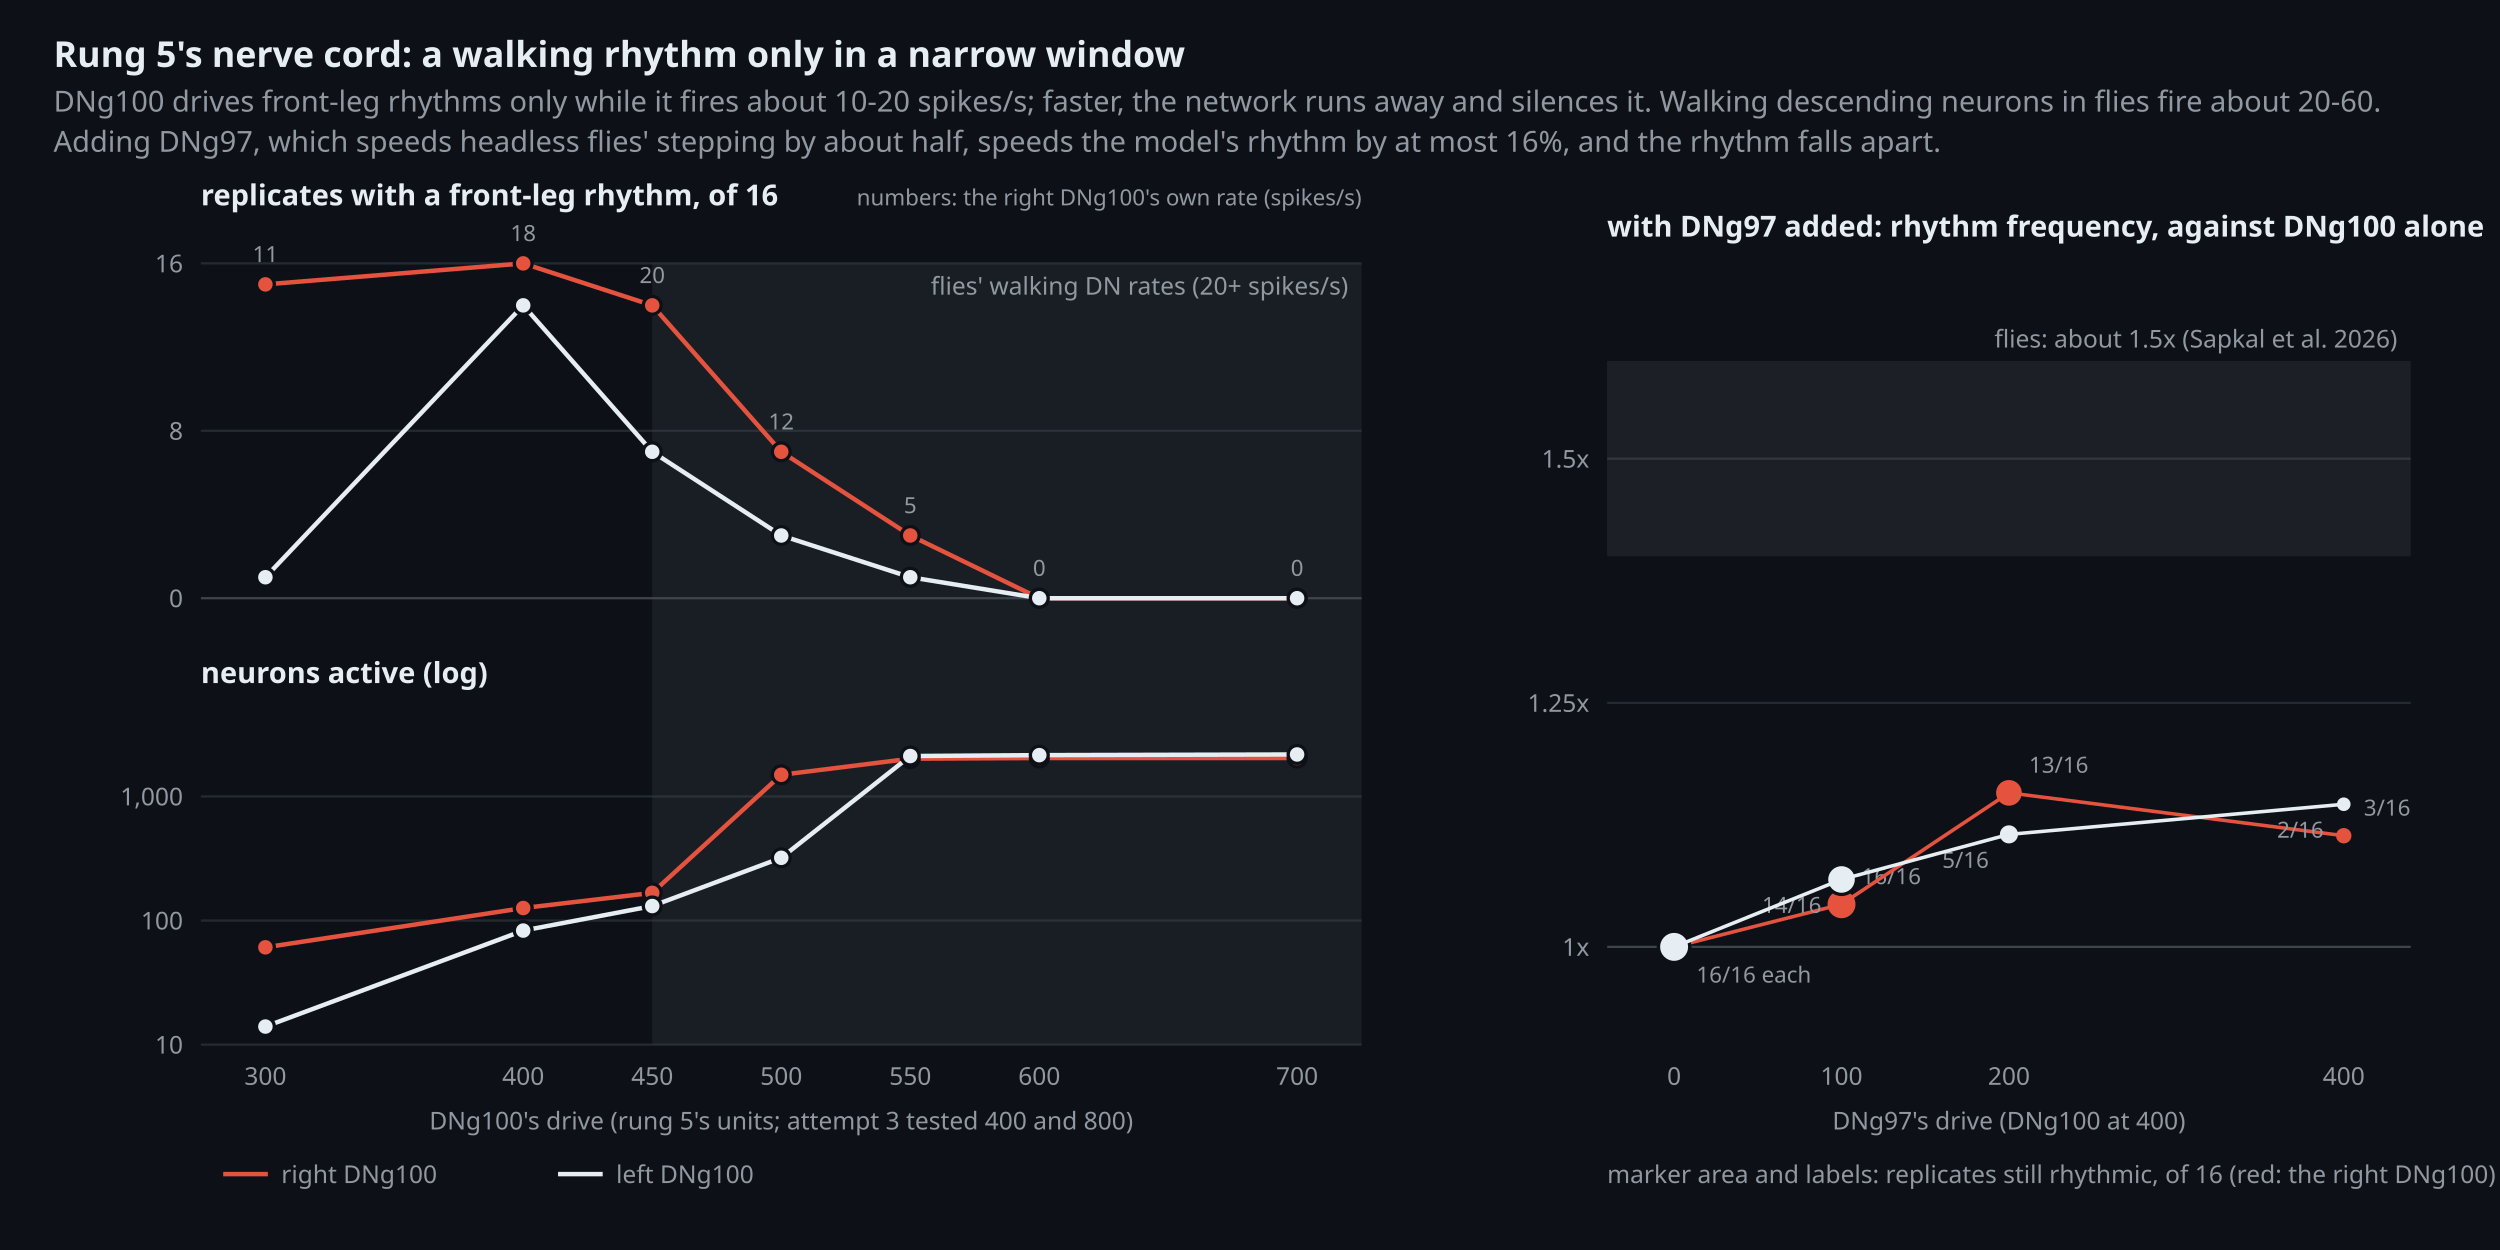
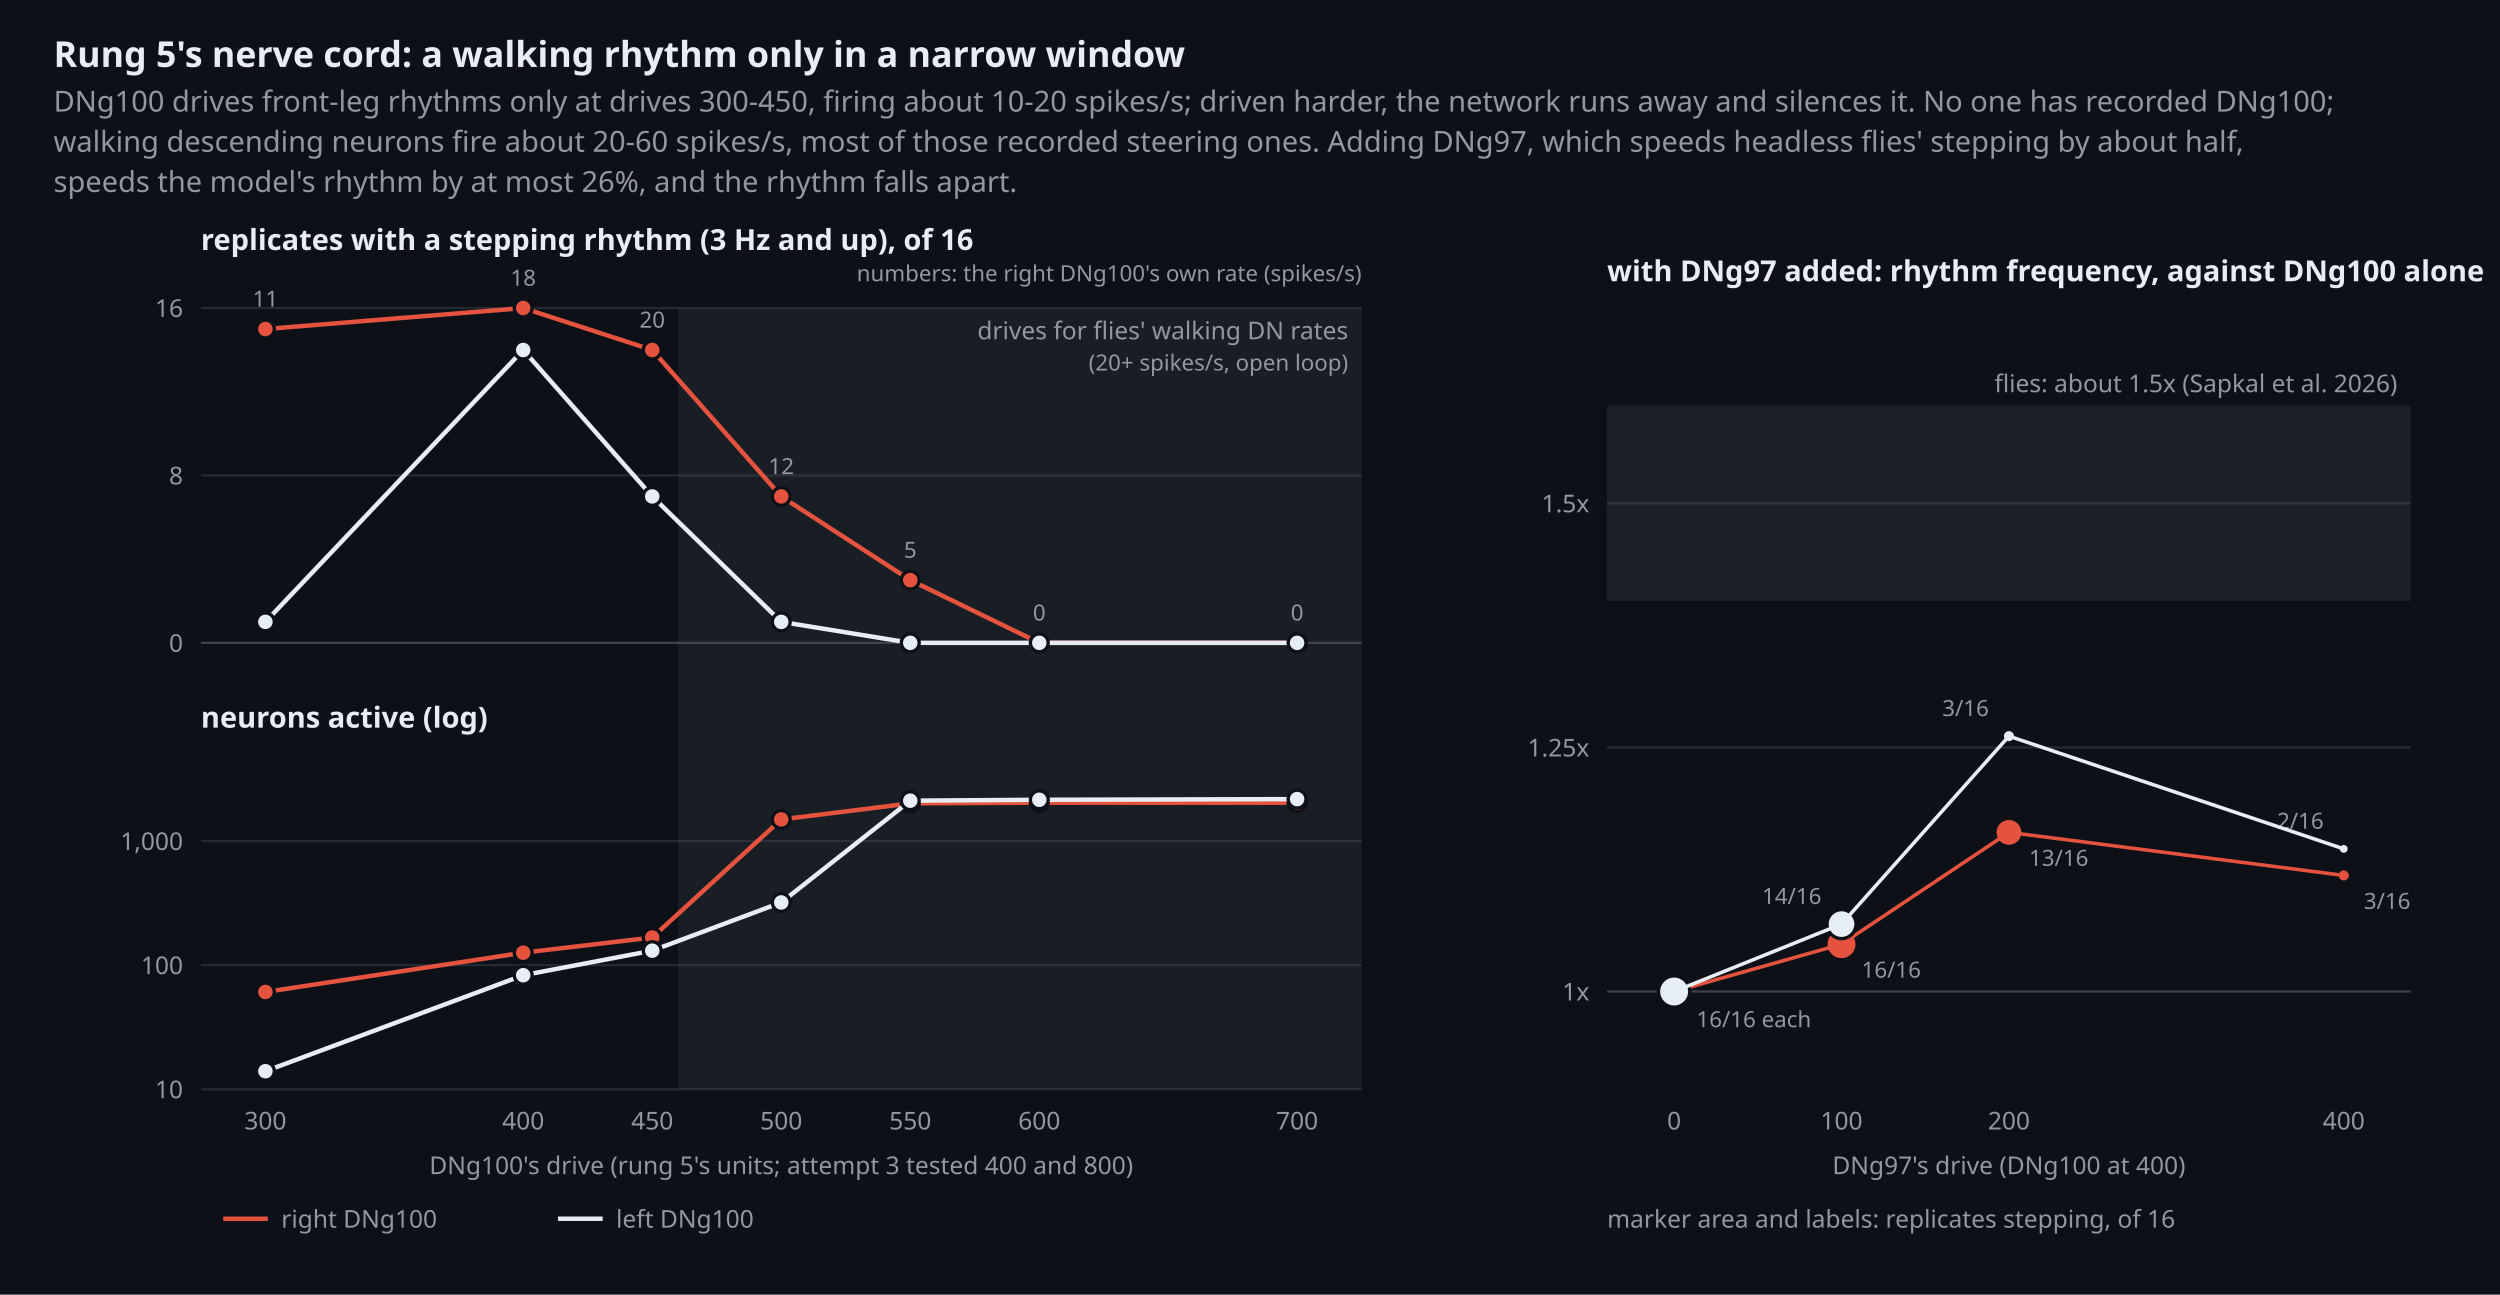
- <svg xmlns="http://www.w3.org/2000/svg" width="1120" height="560" viewBox="0 0 1120 560" role="img" aria-labelledby="t">
+ <svg xmlns="http://www.w3.org/2000/svg" width="1120" height="580" viewBox="0 0 1120 580" role="img" aria-labelledby="t">
  <style>
    text { font-family: -apple-system, BlinkMacSystemFont, 'Segoe UI', 'Noto Sans', Helvetica, Arial, sans-serif; }
    .lab { font-size: 16px; font-weight: 600; fill: #e6edf3; }
    .val { font-size: 13px; font-weight: 600; fill: #e6edf3; }
    .note { font-size: 13px; fill: #9198a1; }
    .tick { font-size: 11px; fill: #9198a1; }
    .tiny { font-size: 10px; fill: #9198a1; }
    </style>
-   <rect width="1120" height="560" fill="#0d1117" />
+   <rect width="1120" height="580" fill="#0d1117" />
  <text x="24.0" y="30.0" class="lab" text-anchor="start">Rung 5's nerve cord: a walking rhythm only in a narrow window</text>
-   <text x="24.0" y="50.0" class="note" text-anchor="start">DNg100 drives front-leg rhythms only while it fires about 10-20 spikes/s; faster, the network runs away and silences it. Walking descending neurons in flies fire about 20-60.</text>
-   <text x="24.0" y="68.0" class="note" text-anchor="start">Adding DNg97, which speeds headless flies' stepping by about half, speeds the model's rhythm by at most 16%, and the rhythm falls apart.</text>
-   <rect x="292.2" y="118" width="317.8" height="350" fill="#e6edf3" fill-opacity="0.06" />
-   <text x="604.0" y="132.0" class="tick" text-anchor="end">flies' walking DN rates (20+ spikes/s)</text>
-   <text x="90.0" y="92.0" class="val" text-anchor="start">replicates with a front-leg rhythm, of 16</text>
-   <text x="610.0" y="92.0" class="tiny" text-anchor="end">numbers: the right DNg100's own rate (spikes/s)</text>
-   <text x="90.0" y="306.0" class="val" text-anchor="start">neurons active (log)</text>
-   <line x1="90" y1="268.0" x2="610" y2="268.0" stroke="#3d444d" stroke-opacity="1" />
-   <text x="82.0" y="272.0" class="tick" text-anchor="end">0</text>
-   <line x1="90" y1="193.0" x2="610" y2="193.0" stroke="#3d444d" stroke-opacity="0.5" />
-   <text x="82.0" y="197.0" class="tick" text-anchor="end">8</text>
-   <line x1="90" y1="118.0" x2="610" y2="118.0" stroke="#3d444d" stroke-opacity="0.5" />
-   <text x="82.0" y="122.0" class="tick" text-anchor="end">16</text>
-   <line x1="90" y1="468.0" x2="610" y2="468.0" stroke="#3d444d" stroke-opacity="0.5" />
-   <text x="82.0" y="472.0" class="tick" text-anchor="end">10</text>
-   <line x1="90" y1="412.4" x2="610" y2="412.4" stroke="#3d444d" stroke-opacity="0.5" />
-   <text x="82.0" y="416.4" class="tick" text-anchor="end">100</text>
-   <line x1="90" y1="356.8" x2="610" y2="356.8" stroke="#3d444d" stroke-opacity="0.5" />
-   <text x="82.0" y="360.8" class="tick" text-anchor="end">1,000</text>
-   <text x="118.9" y="486.0" class="tick" text-anchor="middle">300</text>
-   <text x="234.4" y="486.0" class="tick" text-anchor="middle">400</text>
-   <text x="292.2" y="486.0" class="tick" text-anchor="middle">450</text>
-   <text x="350.0" y="486.0" class="tick" text-anchor="middle">500</text>
-   <text x="407.8" y="486.0" class="tick" text-anchor="middle">550</text>
-   <text x="465.6" y="486.0" class="tick" text-anchor="middle">600</text>
-   <text x="581.1" y="486.0" class="tick" text-anchor="middle">700</text>
-   <text x="350.0" y="506.0" class="tick" text-anchor="middle">DNg100's drive (rung 5's units; attempt 3 tested 400 and 800)</text>
-   <polyline points="118.9,127.4 234.4,118.0 292.2,136.8 350.0,202.4 407.8,239.9 465.6,268.0 581.1,268.0" fill="none" stroke="#e5533f" stroke-width="2" />
-   <polyline points="118.9,424.4 234.4,406.8 292.2,400.0 350.0,347.1 407.8,339.9 465.6,339.6 581.1,339.6" fill="none" stroke="#e5533f" stroke-width="2" />
-   <circle cx="118.9" cy="127.4" r="4" fill="#e5533f" stroke="#0d1117" stroke-width="1.5" />
-   <circle cx="118.9" cy="424.4" r="4" fill="#e5533f" stroke="#0d1117" stroke-width="1.5" />
-   <text x="118.9" y="117.4" class="tiny" text-anchor="middle">11</text>
-   <circle cx="234.4" cy="118.0" r="4" fill="#e5533f" stroke="#0d1117" stroke-width="1.5" />
-   <circle cx="234.4" cy="406.8" r="4" fill="#e5533f" stroke="#0d1117" stroke-width="1.5" />
-   <text x="234.4" y="108.0" class="tiny" text-anchor="middle">18</text>
-   <circle cx="292.2" cy="136.8" r="4" fill="#e5533f" stroke="#0d1117" stroke-width="1.5" />
-   <circle cx="292.2" cy="400.0" r="4" fill="#e5533f" stroke="#0d1117" stroke-width="1.5" />
-   <text x="292.2" y="126.8" class="tiny" text-anchor="middle">20</text>
-   <circle cx="350.0" cy="202.4" r="4" fill="#e5533f" stroke="#0d1117" stroke-width="1.5" />
-   <circle cx="350.0" cy="347.1" r="4" fill="#e5533f" stroke="#0d1117" stroke-width="1.5" />
-   <text x="350.0" y="192.4" class="tiny" text-anchor="middle">12</text>
-   <circle cx="407.8" cy="239.9" r="4" fill="#e5533f" stroke="#0d1117" stroke-width="1.5" />
-   <circle cx="407.8" cy="339.9" r="4" fill="#e5533f" stroke="#0d1117" stroke-width="1.5" />
-   <text x="407.8" y="229.9" class="tiny" text-anchor="middle">5</text>
-   <circle cx="465.6" cy="268.0" r="4" fill="#e5533f" stroke="#0d1117" stroke-width="1.5" />
-   <circle cx="465.6" cy="339.6" r="4" fill="#e5533f" stroke="#0d1117" stroke-width="1.5" />
-   <text x="465.6" y="258.0" class="tiny" text-anchor="middle">0</text>
-   <circle cx="581.1" cy="268.0" r="4" fill="#e5533f" stroke="#0d1117" stroke-width="1.5" />
-   <circle cx="581.1" cy="339.6" r="4" fill="#e5533f" stroke="#0d1117" stroke-width="1.5" />
-   <text x="581.1" y="258.0" class="tiny" text-anchor="middle">0</text>
-   <polyline points="118.9,258.6 234.4,136.8 292.2,202.4 350.0,239.9 407.8,258.6 465.6,268.0 581.1,268.0" fill="none" stroke="#e6edf3" stroke-width="2" />
-   <polyline points="118.9,459.9 234.4,416.9 292.2,405.9 350.0,384.3 407.8,338.7 465.6,338.3 581.1,338.0" fill="none" stroke="#e6edf3" stroke-width="2" />
-   <circle cx="118.9" cy="258.6" r="4" fill="#e6edf3" stroke="#0d1117" stroke-width="1.5" />
-   <circle cx="118.9" cy="459.9" r="4" fill="#e6edf3" stroke="#0d1117" stroke-width="1.5" />
-   <circle cx="234.4" cy="136.8" r="4" fill="#e6edf3" stroke="#0d1117" stroke-width="1.5" />
-   <circle cx="234.4" cy="416.9" r="4" fill="#e6edf3" stroke="#0d1117" stroke-width="1.5" />
-   <circle cx="292.2" cy="202.4" r="4" fill="#e6edf3" stroke="#0d1117" stroke-width="1.5" />
-   <circle cx="292.2" cy="405.9" r="4" fill="#e6edf3" stroke="#0d1117" stroke-width="1.5" />
-   <circle cx="350.0" cy="239.9" r="4" fill="#e6edf3" stroke="#0d1117" stroke-width="1.5" />
-   <circle cx="350.0" cy="384.3" r="4" fill="#e6edf3" stroke="#0d1117" stroke-width="1.5" />
-   <circle cx="407.8" cy="258.6" r="4" fill="#e6edf3" stroke="#0d1117" stroke-width="1.5" />
-   <circle cx="407.8" cy="338.7" r="4" fill="#e6edf3" stroke="#0d1117" stroke-width="1.5" />
-   <circle cx="465.6" cy="268.0" r="4" fill="#e6edf3" stroke="#0d1117" stroke-width="1.5" />
-   <circle cx="465.6" cy="338.3" r="4" fill="#e6edf3" stroke="#0d1117" stroke-width="1.5" />
-   <circle cx="581.1" cy="268.0" r="4" fill="#e6edf3" stroke="#0d1117" stroke-width="1.5" />
-   <circle cx="581.1" cy="338.0" r="4" fill="#e6edf3" stroke="#0d1117" stroke-width="1.5" />
-   <line x1="100" y1="526" x2="120" y2="526" stroke="#e5533f" stroke-width="2" />
-   <text x="126.0" y="530.0" class="tick" text-anchor="start">right DNg100</text>
-   <line x1="250" y1="526" x2="270" y2="526" stroke="#e6edf3" stroke-width="2" />
-   <text x="276.0" y="530.0" class="tick" text-anchor="start">left DNg100</text>
-   <text x="720.0" y="106.0" class="val" text-anchor="start">with DNg97 added: rhythm frequency, against DNg100 alone</text>
-   <line x1="720" y1="424.2" x2="1080" y2="424.2" stroke="#3d444d" stroke-opacity="1" />
-   <text x="712.0" y="428.2" class="tick" text-anchor="end">1x</text>
-   <line x1="720" y1="314.9" x2="1080" y2="314.9" stroke="#3d444d" stroke-opacity="0.5" />
-   <text x="712.0" y="318.9" class="tick" text-anchor="end">1.25x</text>
-   <line x1="720" y1="205.5" x2="1080" y2="205.5" stroke="#3d444d" stroke-opacity="0.5" />
-   <text x="712.0" y="209.5" class="tick" text-anchor="end">1.5x</text>
-   <rect x="720" y="161.7" width="360" height="87.5" fill="#e6edf3" fill-opacity="0.07" />
-   <text x="1074.0" y="155.7" class="tick" text-anchor="end">flies: about 1.5x (Sapkal et al. 2026)</text>
-   <text x="750.0" y="486.0" class="tick" text-anchor="middle">0</text>
-   <text x="825.0" y="486.0" class="tick" text-anchor="middle">100</text>
-   <text x="900.0" y="486.0" class="tick" text-anchor="middle">200</text>
-   <text x="1050.0" y="486.0" class="tick" text-anchor="middle">400</text>
-   <text x="900.0" y="506.0" class="tick" text-anchor="middle">DNg97's drive (DNg100 at 400)</text>
-   <circle cx="750.0" cy="424.2" r="7.0" fill="#e5533f" stroke="#0d1117" stroke-width="1.5" />
-   <circle cx="825.0" cy="405.1" r="7.0" fill="#e5533f" stroke="#0d1117" stroke-width="1.5" />
-   <text x="834.0" y="396.1" class="tiny" text-anchor="start">16/16</text>
-   <circle cx="900.0" cy="355.2" r="6.5" fill="#e5533f" stroke="#0d1117" stroke-width="1.5" />
-   <text x="909.0" y="346.2" class="tiny" text-anchor="start">13/16</text>
-   <circle cx="1050.0" cy="374.4" r="4.2" fill="#e5533f" stroke="#0d1117" stroke-width="1.5" />
-   <text x="1059.0" y="365.4" class="tiny" text-anchor="start">3/16</text>
-   <polyline points="750.0,424.2 825.0,405.1 900.0,355.2 1050.0,374.4" fill="none" stroke="#e5533f" stroke-width="1.6" />
-   <circle cx="750.0" cy="424.2" r="7.0" fill="#e6edf3" stroke="#0d1117" stroke-width="1.5" />
-   <circle cx="825.0" cy="394.0" r="6.7" fill="#e6edf3" stroke="#0d1117" stroke-width="1.5" />
-   <text x="816.0" y="409.0" class="tiny" text-anchor="end">14/16</text>
-   <circle cx="900.0" cy="373.8" r="4.8" fill="#e6edf3" stroke="#0d1117" stroke-width="1.5" />
-   <text x="891.0" y="388.8" class="tiny" text-anchor="end">5/16</text>
-   <circle cx="1050.0" cy="360.3" r="3.8" fill="#e6edf3" stroke="#0d1117" stroke-width="1.5" />
-   <text x="1041.0" y="375.3" class="tiny" text-anchor="end">2/16</text>
-   <polyline points="750.0,424.2 825.0,394.0 900.0,373.8 1050.0,360.3" fill="none" stroke="#e6edf3" stroke-width="1.6" />
-   <text x="760.0" y="440.2" class="tiny" text-anchor="start">16/16 each</text>
-   <text x="720.0" y="530.0" class="tick" text-anchor="start">marker area and labels: replicates still rhythmic, of 16 (red: the right DNg100)</text>
+   <text x="24.0" y="50.0" class="note" text-anchor="start">DNg100 drives front-leg rhythms only at drives 300-450, firing about 10-20 spikes/s; driven harder, the network runs away and silences it. No one has recorded DNg100;</text>
+   <text x="24.0" y="68.0" class="note" text-anchor="start">walking descending neurons fire about 20-60 spikes/s, most of those recorded steering ones. Adding DNg97, which speeds headless flies' stepping by about half,</text>
+   <text x="24.0" y="86.0" class="note" text-anchor="start">speeds the model's rhythm by at most 26%, and the rhythm falls apart.</text>
+   <rect x="303.8" y="138" width="306.2" height="350" fill="#e6edf3" fill-opacity="0.06" />
+   <text x="604.0" y="152.0" class="tick" text-anchor="end">drives for flies' walking DN rates</text>
+   <text x="604.0" y="166.0" class="tiny" text-anchor="end">(20+ spikes/s, open loop)</text>
+   <text x="90.0" y="112.0" class="val" text-anchor="start">replicates with a stepping rhythm (3 Hz and up), of 16</text>
+   <text x="610.0" y="126.0" class="tiny" text-anchor="end">numbers: the right DNg100's own rate (spikes/s)</text>
+   <text x="90.0" y="326.0" class="val" text-anchor="start">neurons active (log)</text>
+   <line x1="90" y1="288.0" x2="610" y2="288.0" stroke="#3d444d" stroke-opacity="1" />
+   <text x="82.0" y="292.0" class="tick" text-anchor="end">0</text>
+   <line x1="90" y1="213.0" x2="610" y2="213.0" stroke="#3d444d" stroke-opacity="0.5" />
+   <text x="82.0" y="217.0" class="tick" text-anchor="end">8</text>
+   <line x1="90" y1="138.0" x2="610" y2="138.0" stroke="#3d444d" stroke-opacity="0.5" />
+   <text x="82.0" y="142.0" class="tick" text-anchor="end">16</text>
+   <line x1="90" y1="488.0" x2="610" y2="488.0" stroke="#3d444d" stroke-opacity="0.5" />
+   <text x="82.0" y="492.0" class="tick" text-anchor="end">10</text>
+   <line x1="90" y1="432.4" x2="610" y2="432.4" stroke="#3d444d" stroke-opacity="0.5" />
+   <text x="82.0" y="436.4" class="tick" text-anchor="end">100</text>
+   <line x1="90" y1="376.8" x2="610" y2="376.8" stroke="#3d444d" stroke-opacity="0.5" />
+   <text x="82.0" y="380.8" class="tick" text-anchor="end">1,000</text>
+   <text x="118.9" y="506.0" class="tick" text-anchor="middle">300</text>
+   <text x="234.4" y="506.0" class="tick" text-anchor="middle">400</text>
+   <text x="292.2" y="506.0" class="tick" text-anchor="middle">450</text>
+   <text x="350.0" y="506.0" class="tick" text-anchor="middle">500</text>
+   <text x="407.8" y="506.0" class="tick" text-anchor="middle">550</text>
+   <text x="465.6" y="506.0" class="tick" text-anchor="middle">600</text>
+   <text x="581.1" y="506.0" class="tick" text-anchor="middle">700</text>
+   <text x="350.0" y="526.0" class="tick" text-anchor="middle">DNg100's drive (rung 5's units; attempt 3 tested 400 and 800)</text>
+   <polyline points="118.9,147.4 234.4,138.0 292.2,156.8 350.0,222.4 407.8,259.9 465.6,288.0 581.1,288.0" fill="none" stroke="#e5533f" stroke-width="2" />
+   <polyline points="118.9,444.4 234.4,426.8 292.2,420.0 350.0,367.1 407.8,359.9 465.6,359.6 581.1,359.6" fill="none" stroke="#e5533f" stroke-width="2" />
+   <circle cx="118.9" cy="147.4" r="4" fill="#e5533f" stroke="#0d1117" stroke-width="1.5" />
+   <circle cx="118.9" cy="444.4" r="4" fill="#e5533f" stroke="#0d1117" stroke-width="1.5" />
+   <text x="118.9" y="137.4" class="tiny" text-anchor="middle">11</text>
+   <circle cx="234.4" cy="138.0" r="4" fill="#e5533f" stroke="#0d1117" stroke-width="1.5" />
+   <circle cx="234.4" cy="426.8" r="4" fill="#e5533f" stroke="#0d1117" stroke-width="1.5" />
+   <text x="234.4" y="128.0" class="tiny" text-anchor="middle">18</text>
+   <circle cx="292.2" cy="156.8" r="4" fill="#e5533f" stroke="#0d1117" stroke-width="1.5" />
+   <circle cx="292.2" cy="420.0" r="4" fill="#e5533f" stroke="#0d1117" stroke-width="1.5" />
+   <text x="292.2" y="146.8" class="tiny" text-anchor="middle">20</text>
+   <circle cx="350.0" cy="222.4" r="4" fill="#e5533f" stroke="#0d1117" stroke-width="1.5" />
+   <circle cx="350.0" cy="367.1" r="4" fill="#e5533f" stroke="#0d1117" stroke-width="1.5" />
+   <text x="350.0" y="212.4" class="tiny" text-anchor="middle">12</text>
+   <circle cx="407.8" cy="259.9" r="4" fill="#e5533f" stroke="#0d1117" stroke-width="1.5" />
+   <circle cx="407.8" cy="359.9" r="4" fill="#e5533f" stroke="#0d1117" stroke-width="1.5" />
+   <text x="407.8" y="249.9" class="tiny" text-anchor="middle">5</text>
+   <circle cx="465.6" cy="288.0" r="4" fill="#e5533f" stroke="#0d1117" stroke-width="1.5" />
+   <circle cx="465.6" cy="359.6" r="4" fill="#e5533f" stroke="#0d1117" stroke-width="1.5" />
+   <text x="465.6" y="278.0" class="tiny" text-anchor="middle">0</text>
+   <circle cx="581.1" cy="288.0" r="4" fill="#e5533f" stroke="#0d1117" stroke-width="1.5" />
+   <circle cx="581.1" cy="359.6" r="4" fill="#e5533f" stroke="#0d1117" stroke-width="1.5" />
+   <text x="581.1" y="278.0" class="tiny" text-anchor="middle">0</text>
+   <polyline points="118.9,278.6 234.4,156.8 292.2,222.4 350.0,278.6 407.8,288.0 465.6,288.0 581.1,288.0" fill="none" stroke="#e6edf3" stroke-width="2" />
+   <polyline points="118.9,479.9 234.4,436.9 292.2,425.9 350.0,404.3 407.8,358.7 465.6,358.3 581.1,358.0" fill="none" stroke="#e6edf3" stroke-width="2" />
+   <circle cx="118.9" cy="278.6" r="4" fill="#e6edf3" stroke="#0d1117" stroke-width="1.5" />
+   <circle cx="118.9" cy="479.9" r="4" fill="#e6edf3" stroke="#0d1117" stroke-width="1.5" />
+   <circle cx="234.4" cy="156.8" r="4" fill="#e6edf3" stroke="#0d1117" stroke-width="1.5" />
+   <circle cx="234.4" cy="436.9" r="4" fill="#e6edf3" stroke="#0d1117" stroke-width="1.5" />
+   <circle cx="292.2" cy="222.4" r="4" fill="#e6edf3" stroke="#0d1117" stroke-width="1.5" />
+   <circle cx="292.2" cy="425.9" r="4" fill="#e6edf3" stroke="#0d1117" stroke-width="1.5" />
+   <circle cx="350.0" cy="278.6" r="4" fill="#e6edf3" stroke="#0d1117" stroke-width="1.5" />
+   <circle cx="350.0" cy="404.3" r="4" fill="#e6edf3" stroke="#0d1117" stroke-width="1.5" />
+   <circle cx="407.8" cy="288.0" r="4" fill="#e6edf3" stroke="#0d1117" stroke-width="1.5" />
+   <circle cx="407.8" cy="358.7" r="4" fill="#e6edf3" stroke="#0d1117" stroke-width="1.5" />
+   <circle cx="465.6" cy="288.0" r="4" fill="#e6edf3" stroke="#0d1117" stroke-width="1.5" />
+   <circle cx="465.6" cy="358.3" r="4" fill="#e6edf3" stroke="#0d1117" stroke-width="1.5" />
+   <circle cx="581.1" cy="288.0" r="4" fill="#e6edf3" stroke="#0d1117" stroke-width="1.5" />
+   <circle cx="581.1" cy="358.0" r="4" fill="#e6edf3" stroke="#0d1117" stroke-width="1.5" />
+   <line x1="100" y1="546" x2="120" y2="546" stroke="#e5533f" stroke-width="2" />
+   <text x="126.0" y="550.0" class="tick" text-anchor="start">right DNg100</text>
+   <line x1="250" y1="546" x2="270" y2="546" stroke="#e6edf3" stroke-width="2" />
+   <text x="276.0" y="550.0" class="tick" text-anchor="start">left DNg100</text>
+   <text x="720.0" y="126.0" class="val" text-anchor="start">with DNg97 added: rhythm frequency, against DNg100 alone</text>
+   <line x1="720" y1="444.2" x2="1080" y2="444.2" stroke="#3d444d" stroke-opacity="1" />
+   <text x="712.0" y="448.2" class="tick" text-anchor="end">1x</text>
+   <line x1="720" y1="334.9" x2="1080" y2="334.9" stroke="#3d444d" stroke-opacity="0.5" />
+   <text x="712.0" y="338.9" class="tick" text-anchor="end">1.25x</text>
+   <line x1="720" y1="225.5" x2="1080" y2="225.5" stroke="#3d444d" stroke-opacity="0.5" />
+   <text x="712.0" y="229.5" class="tick" text-anchor="end">1.5x</text>
+   <rect x="720" y="181.7" width="360" height="87.5" fill="#e6edf3" fill-opacity="0.07" />
+   <text x="1074.0" y="175.7" class="tick" text-anchor="end">flies: about 1.5x (Sapkal et al. 2026)</text>
+   <text x="750.0" y="506.0" class="tick" text-anchor="middle">0</text>
+   <text x="825.0" y="506.0" class="tick" text-anchor="middle">100</text>
+   <text x="900.0" y="506.0" class="tick" text-anchor="middle">200</text>
+   <text x="1050.0" y="506.0" class="tick" text-anchor="middle">400</text>
+   <text x="900.0" y="526.0" class="tick" text-anchor="middle">DNg97's drive (DNg100 at 400)</text>
+   <circle cx="750.0" cy="444.2" r="7.0" fill="#e5533f" stroke="#0d1117" stroke-width="1.5" />
+   <circle cx="825.0" cy="423.0" r="7.0" fill="#e5533f" stroke="#0d1117" stroke-width="1.5" />
+   <text x="834.0" y="438.0" class="tiny" text-anchor="start">16/16</text>
+   <circle cx="900.0" cy="372.9" r="6.3" fill="#e5533f" stroke="#0d1117" stroke-width="1.5" />
+   <text x="909.0" y="387.9" class="tiny" text-anchor="start">13/16</text>
+   <circle cx="1050.0" cy="392.2" r="3.0" fill="#e5533f" stroke="#0d1117" stroke-width="1.5" />
+   <text x="1059.0" y="407.2" class="tiny" text-anchor="start">3/16</text>
+   <polyline points="750.0,444.2 825.0,423.0 900.0,372.9 1050.0,392.2" fill="none" stroke="#e5533f" stroke-width="1.6" />
+   <circle cx="750.0" cy="444.2" r="7.0" fill="#e6edf3" stroke="#0d1117" stroke-width="1.5" />
+   <circle cx="825.0" cy="414.0" r="6.5" fill="#e6edf3" stroke="#0d1117" stroke-width="1.5" />
+   <text x="816.0" y="405.0" class="tiny" text-anchor="end">14/16</text>
+   <circle cx="900.0" cy="329.8" r="3.0" fill="#e6edf3" stroke="#0d1117" stroke-width="1.5" />
+   <text x="891.0" y="320.8" class="tiny" text-anchor="end">3/16</text>
+   <circle cx="1050.0" cy="380.3" r="2.5" fill="#e6edf3" stroke="#0d1117" stroke-width="1.5" />
+   <text x="1041.0" y="371.3" class="tiny" text-anchor="end">2/16</text>
+   <polyline points="750.0,444.2 825.0,414.0 900.0,329.8 1050.0,380.3" fill="none" stroke="#e6edf3" stroke-width="1.6" />
+   <text x="760.0" y="460.2" class="tiny" text-anchor="start">16/16 each</text>
+   <text x="720.0" y="550.0" class="tick" text-anchor="start">marker area and labels: replicates stepping, of 16</text>
</svg>
